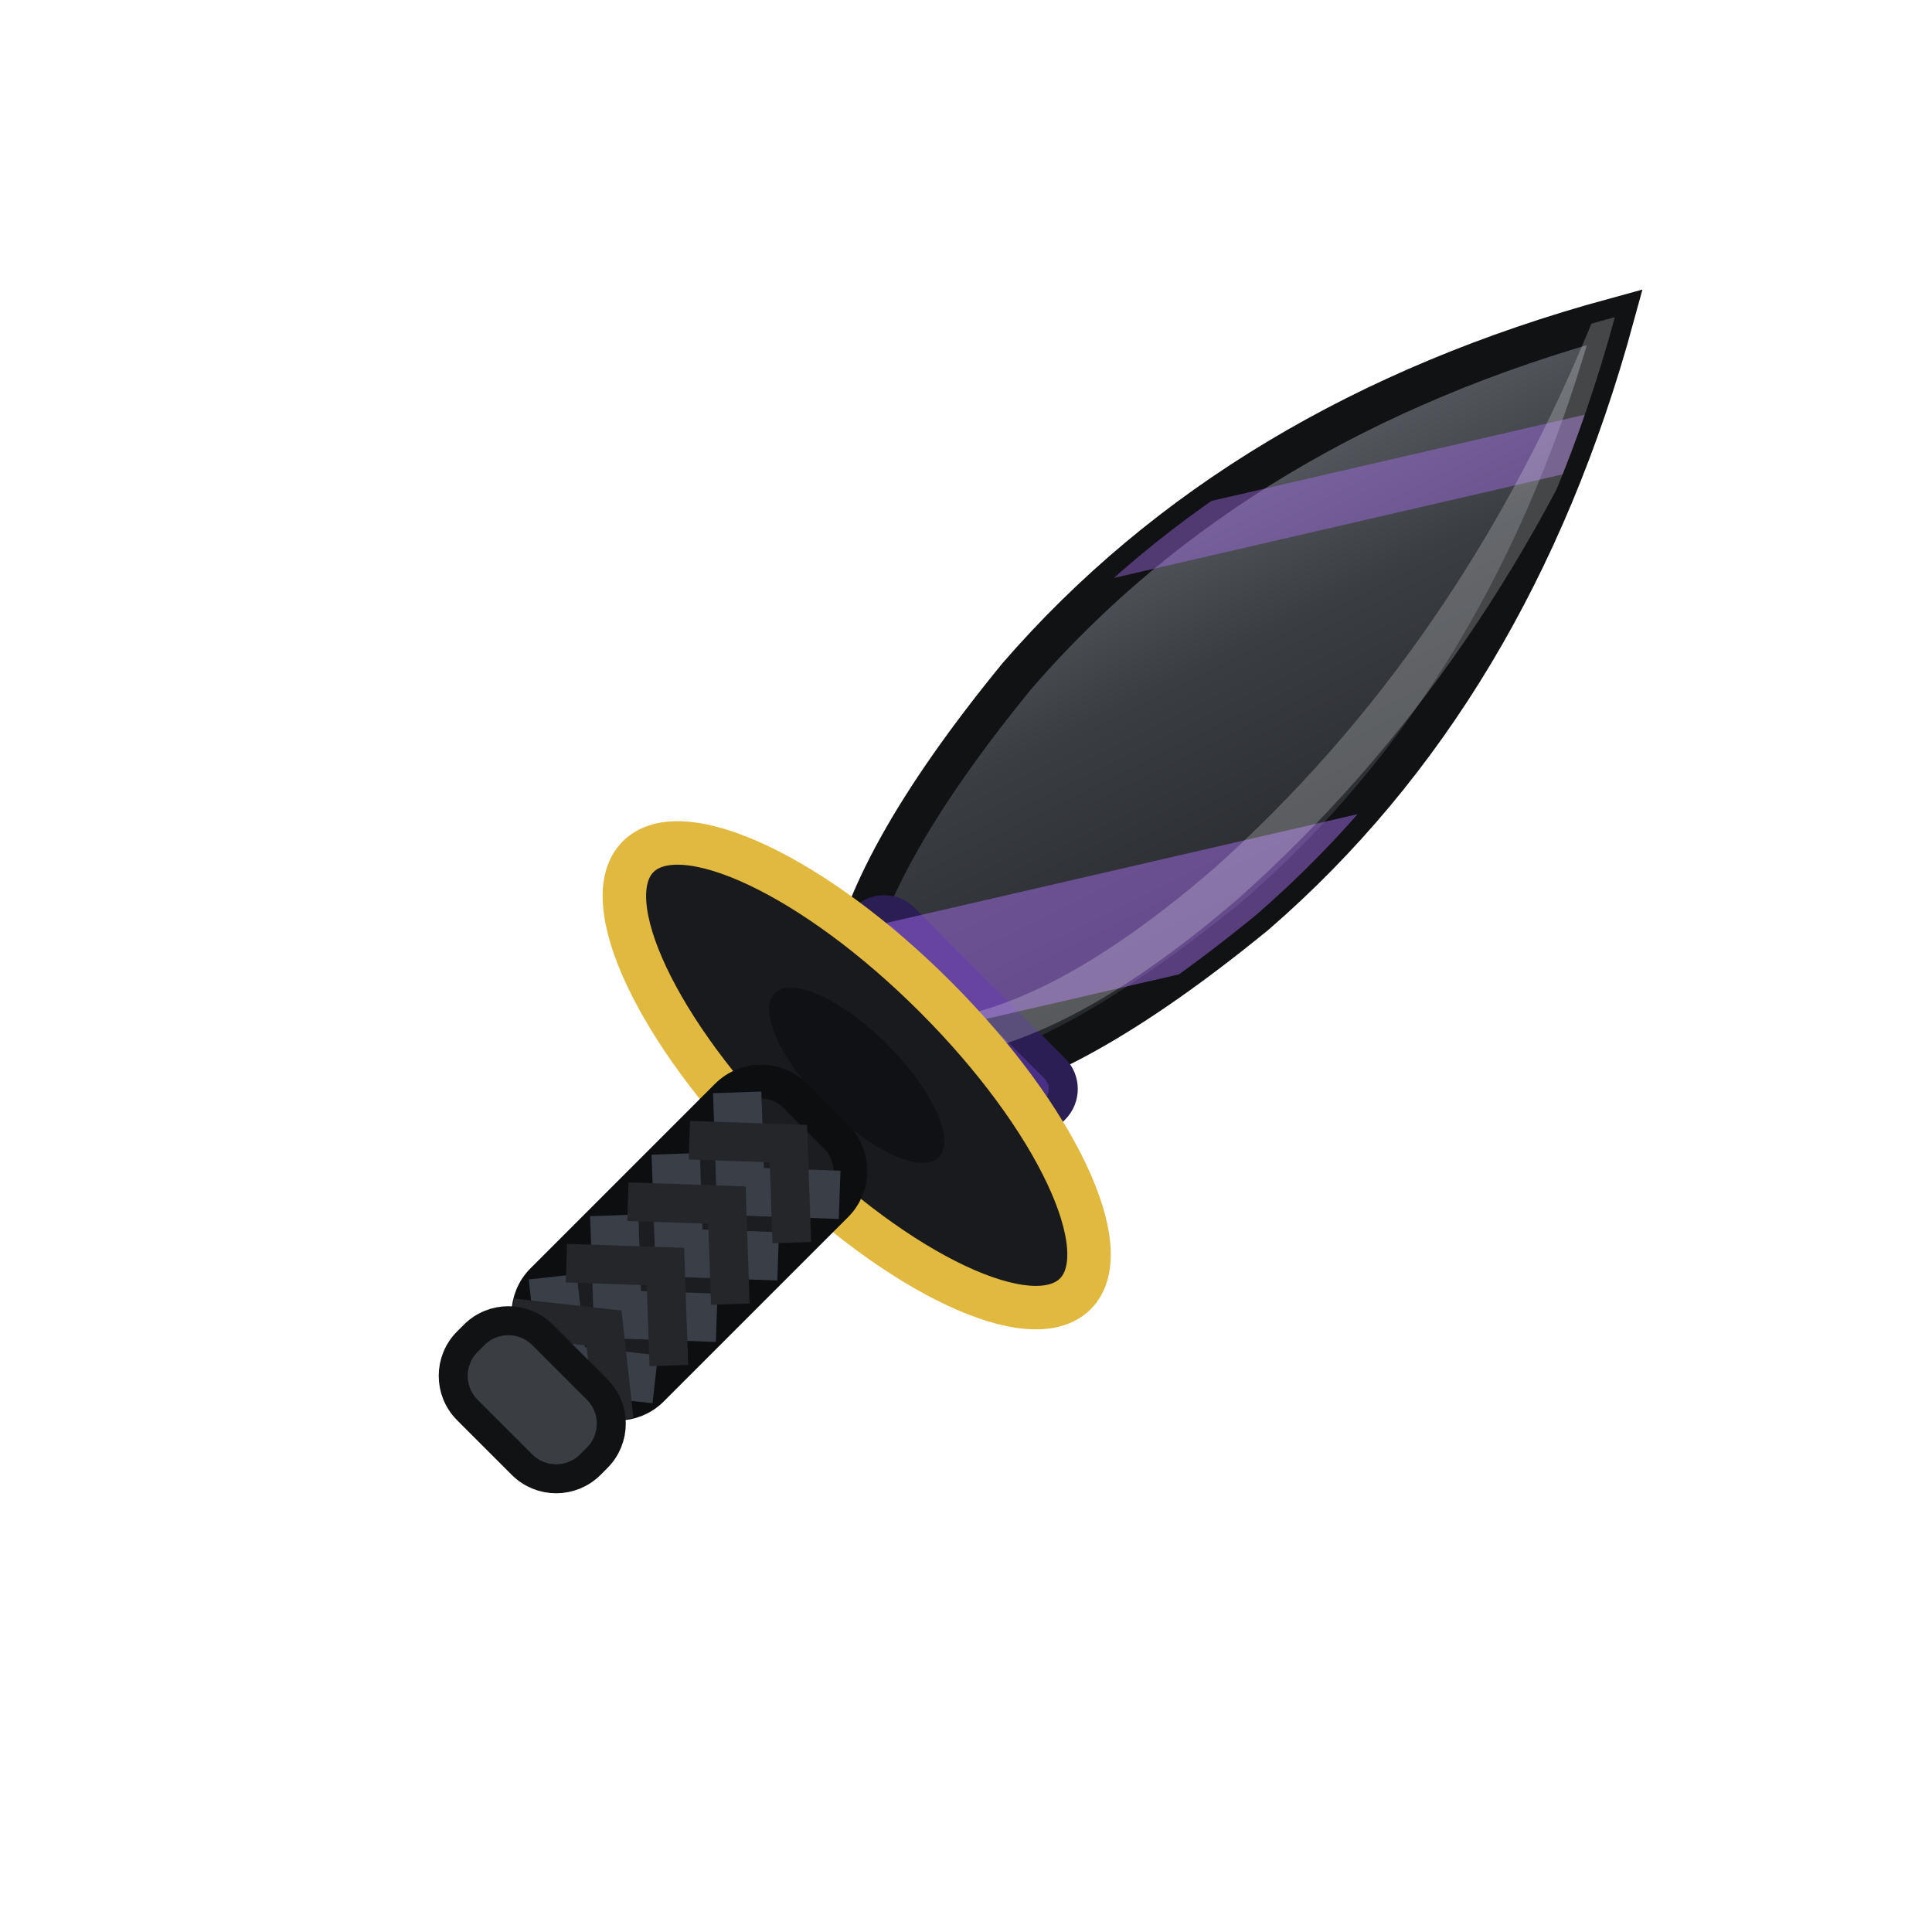
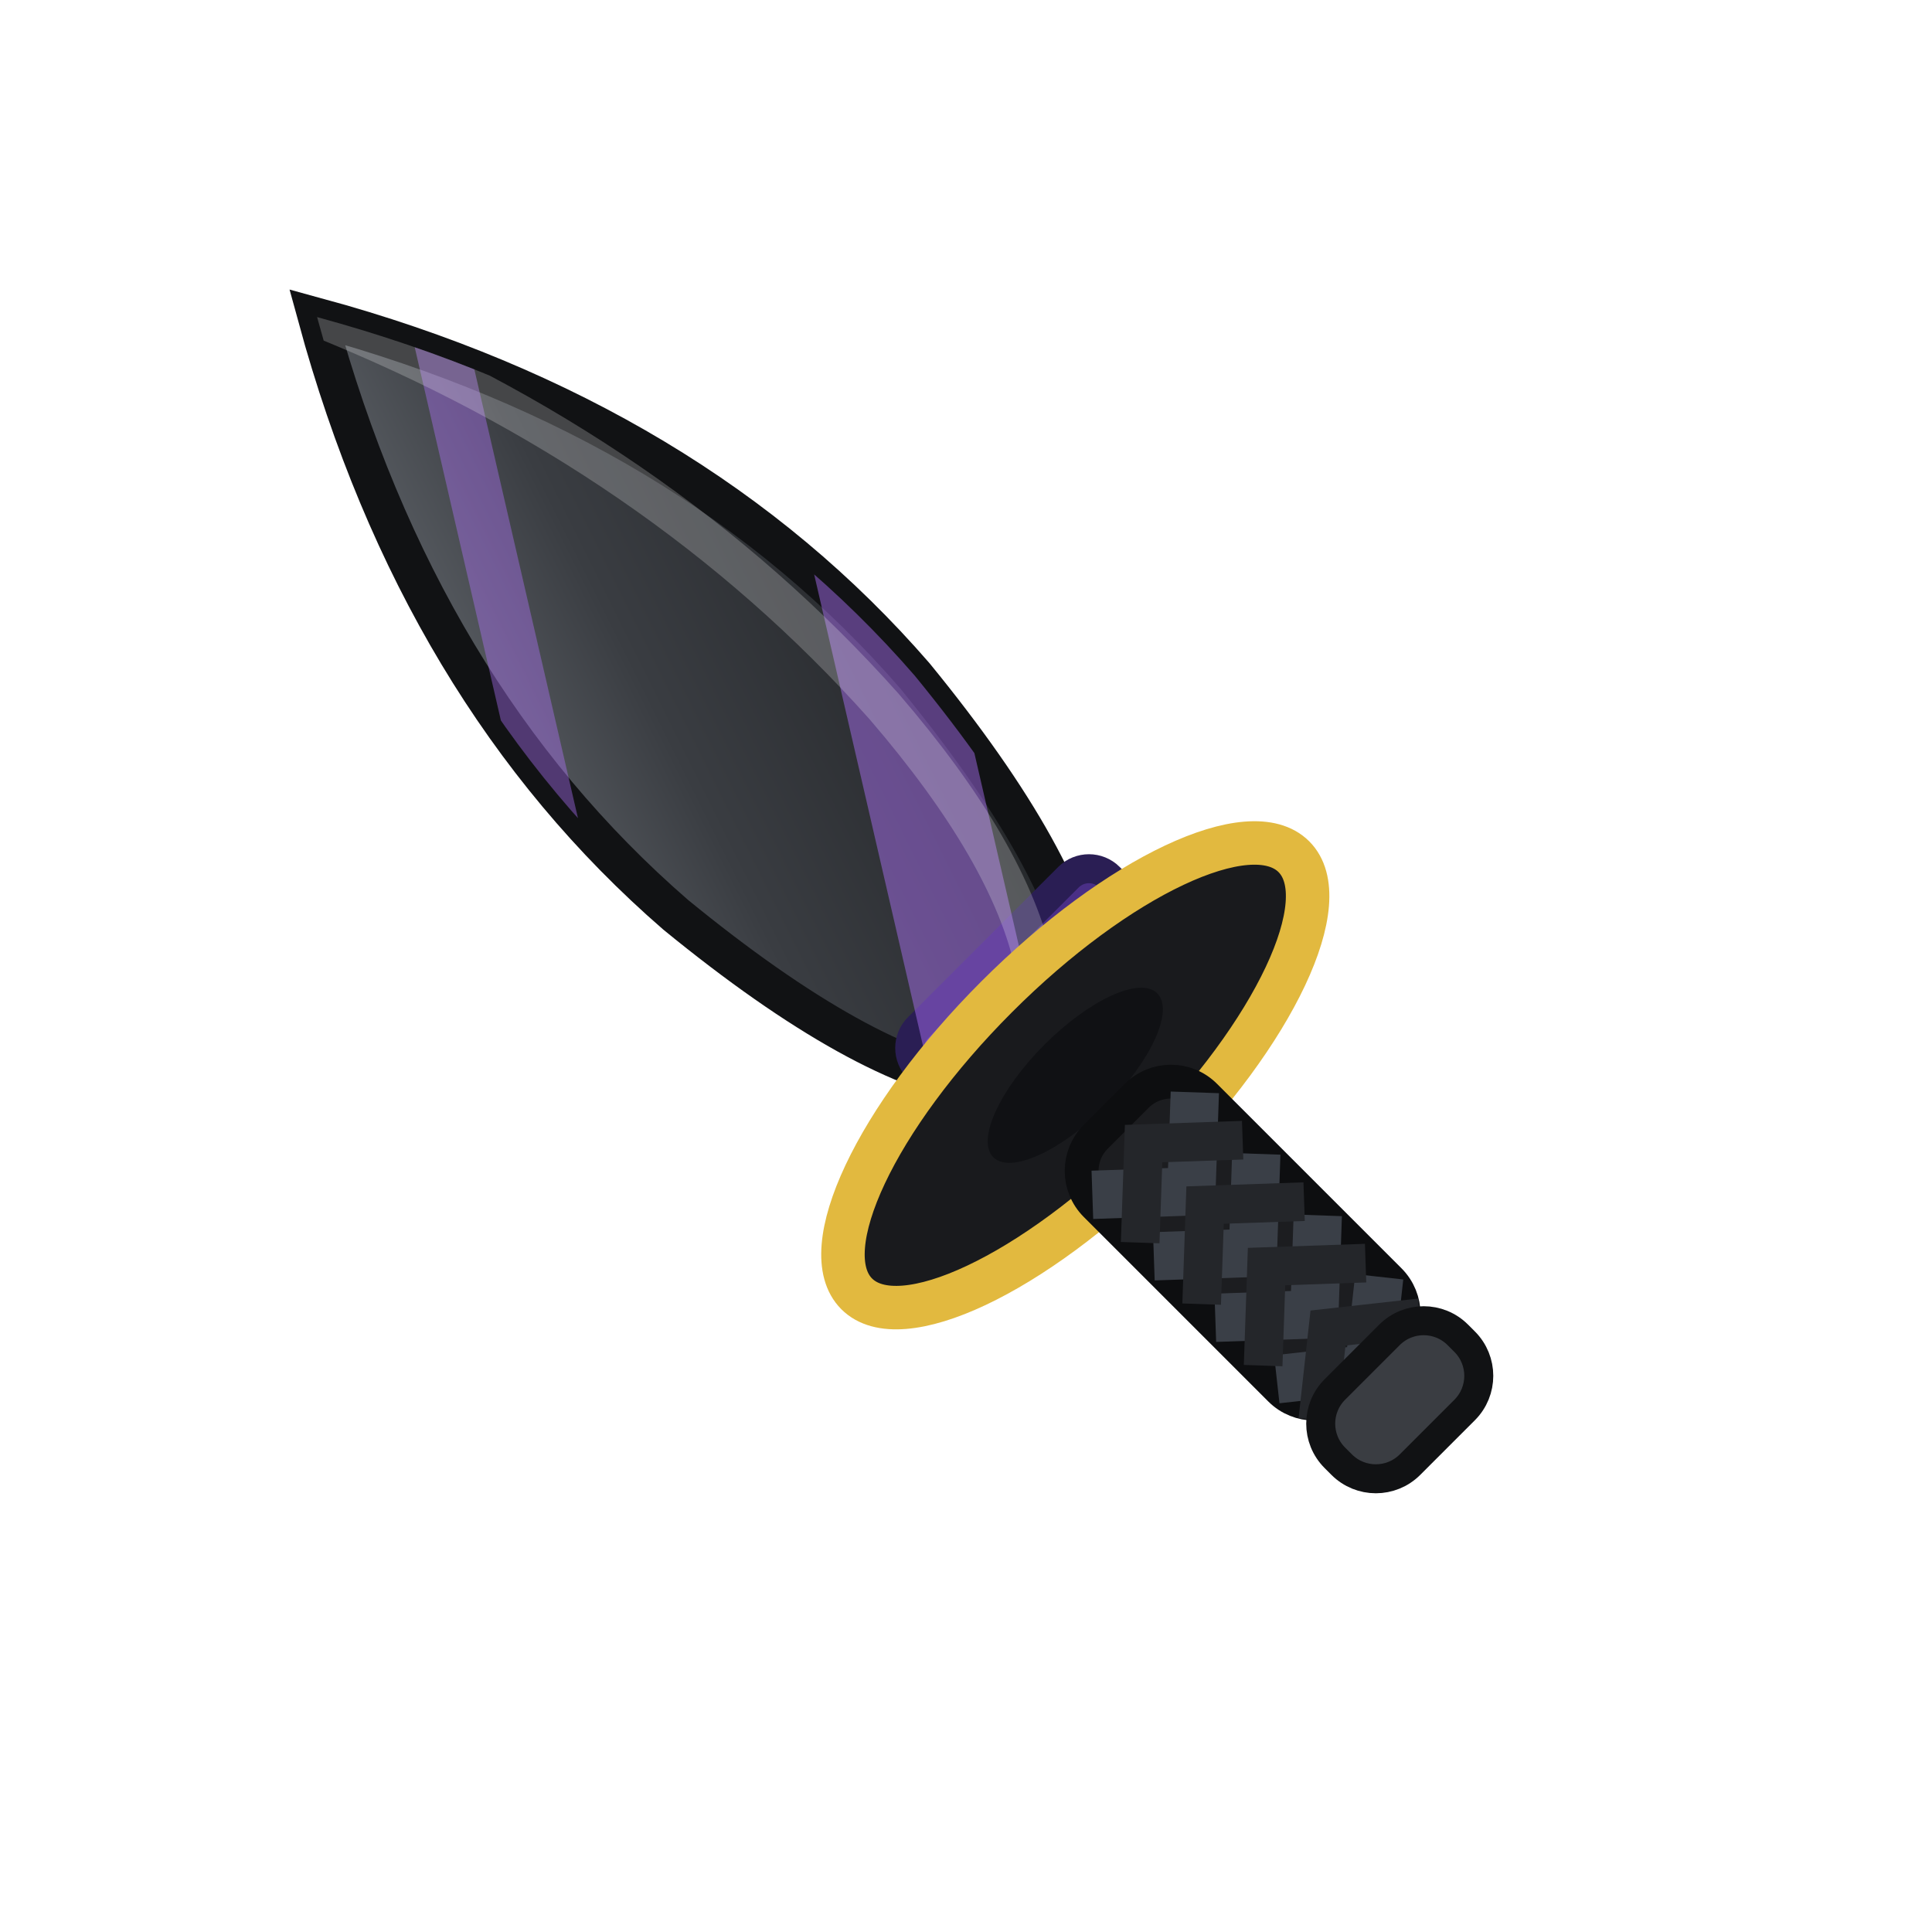
<svg xmlns="http://www.w3.org/2000/svg" viewBox="0 0 40 40">
  <defs>
    <path id="bladeP" d="M 20,1 Q 24,8 23.5,15 Q 23,20 21.5,22 L 18.5,22 Q 17,20 16.5,15 Q 16,8 20,1 Z" />
    <clipPath id="bladeClip">
      <use href="#bladeP" />
    </clipPath>
    <linearGradient id="steel" x1="0" y1="0" x2="1" y2="1">
      <stop offset="0" stop-color="#6d7278" />
      <stop offset="0.45" stop-color="#3a3d42" />
      <stop offset="1" stop-color="#202225" />
    </linearGradient>
  </defs>
-   <g transform="rotate(45 20 20)">
+   <g transform="rotate(-45 20 20)">
    <use href="#bladeP" fill="url(#steel)" stroke="#111214" stroke-width="0.8" />
    <rect x="17.8" y="20.2" width="5.6" height="2.2" rx="0.6" fill="#4a2f86" stroke="#2a1e54" stroke-width="0.6" />
    <g clip-path="url(#bladeClip)">
      <g transform="rotate(32 20 12)">
        <rect x="-8" y="-14" width="2.4" height="56" fill="rgba(178,117,255,0.45)" />
        <rect x="1" y="-14" width="1.1" height="56" fill="rgba(178,117,255,0.35)" />
        <rect x="8" y="-14" width="2.4" height="56" fill="rgba(178,117,255,0.45)" />
        <rect x="16" y="-14" width="1.1" height="56" fill="rgba(178,117,255,0.4)" />
        <rect x="23" y="-14" width="2.4" height="56" fill="rgba(178,117,255,0.45)" />
      </g>
      <path d="M 20,1 Q 23,8 22.6,15 Q 22.3,19 21,21" fill="none" stroke="rgba(255,255,255,0.22)" stroke-width="0.8" />
    </g>
    <ellipse cx="20" cy="23.2" rx="6.4" ry="2.3" fill="#191a1d" stroke="#e2b93f" stroke-width="0.9" />
    <ellipse cx="20" cy="23.2" rx="2.4" ry="0.9" fill="#101114" />
    <rect x="18.4" y="24.4" width="3.2" height="7.4" rx="1" fill="#1c1d20" stroke="#0d0e10" stroke-width="0.7" />
    <path d="M 18.5,25.2 L 20,26.6 L 21.5,25.2 M 18.5,27 L 20,28.4 L 21.5,27 M 18.5,28.8 L 20,30.2 L 21.5,28.8 M 18.5,30.6 L 20,31.8 L 21.5,30.6" fill="none" stroke="#3a3f47" stroke-width="1" />
    <path d="M 18.5,26.6 L 20,25.2 L 21.5,26.6 M 18.5,28.4 L 20,27 L 21.5,28.4 M 18.5,30.2 L 20,28.8 L 21.5,30.2 M 18.5,31.8 L 20,30.6 L 21.5,31.8" fill="none" stroke="#24262a" stroke-width="0.8" />
    <rect x="18.2" y="31.6" width="3.6" height="2.2" rx="1" fill="#3a3d42" stroke="#111214" stroke-width="0.6" />
  </g>
</svg>
